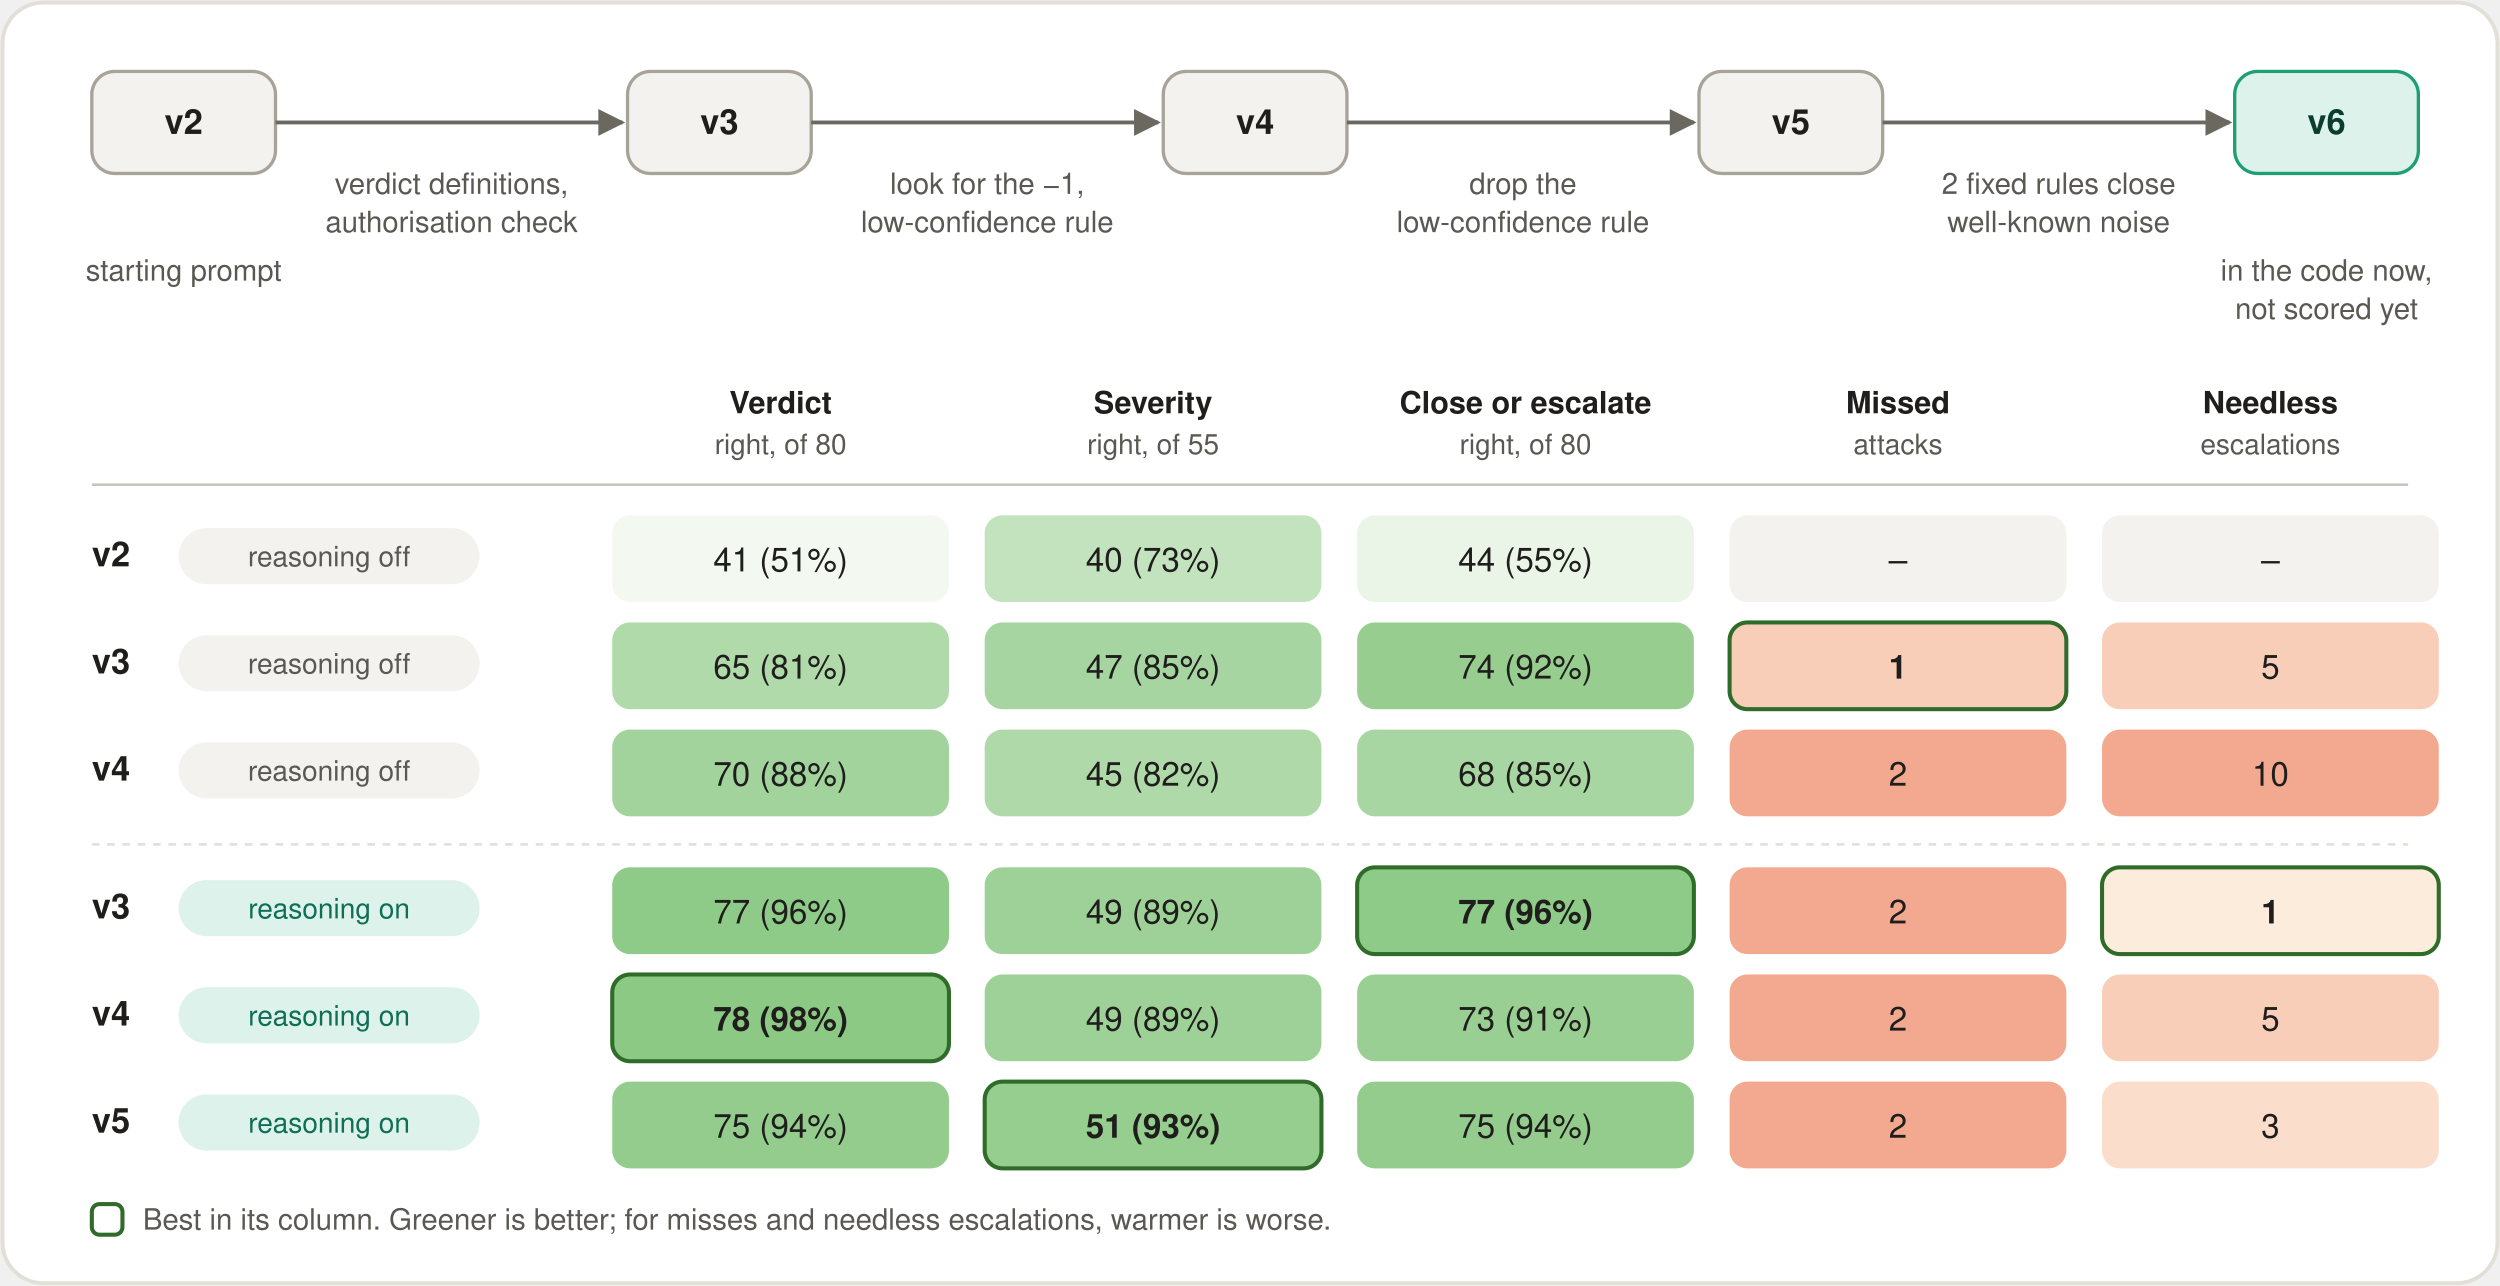
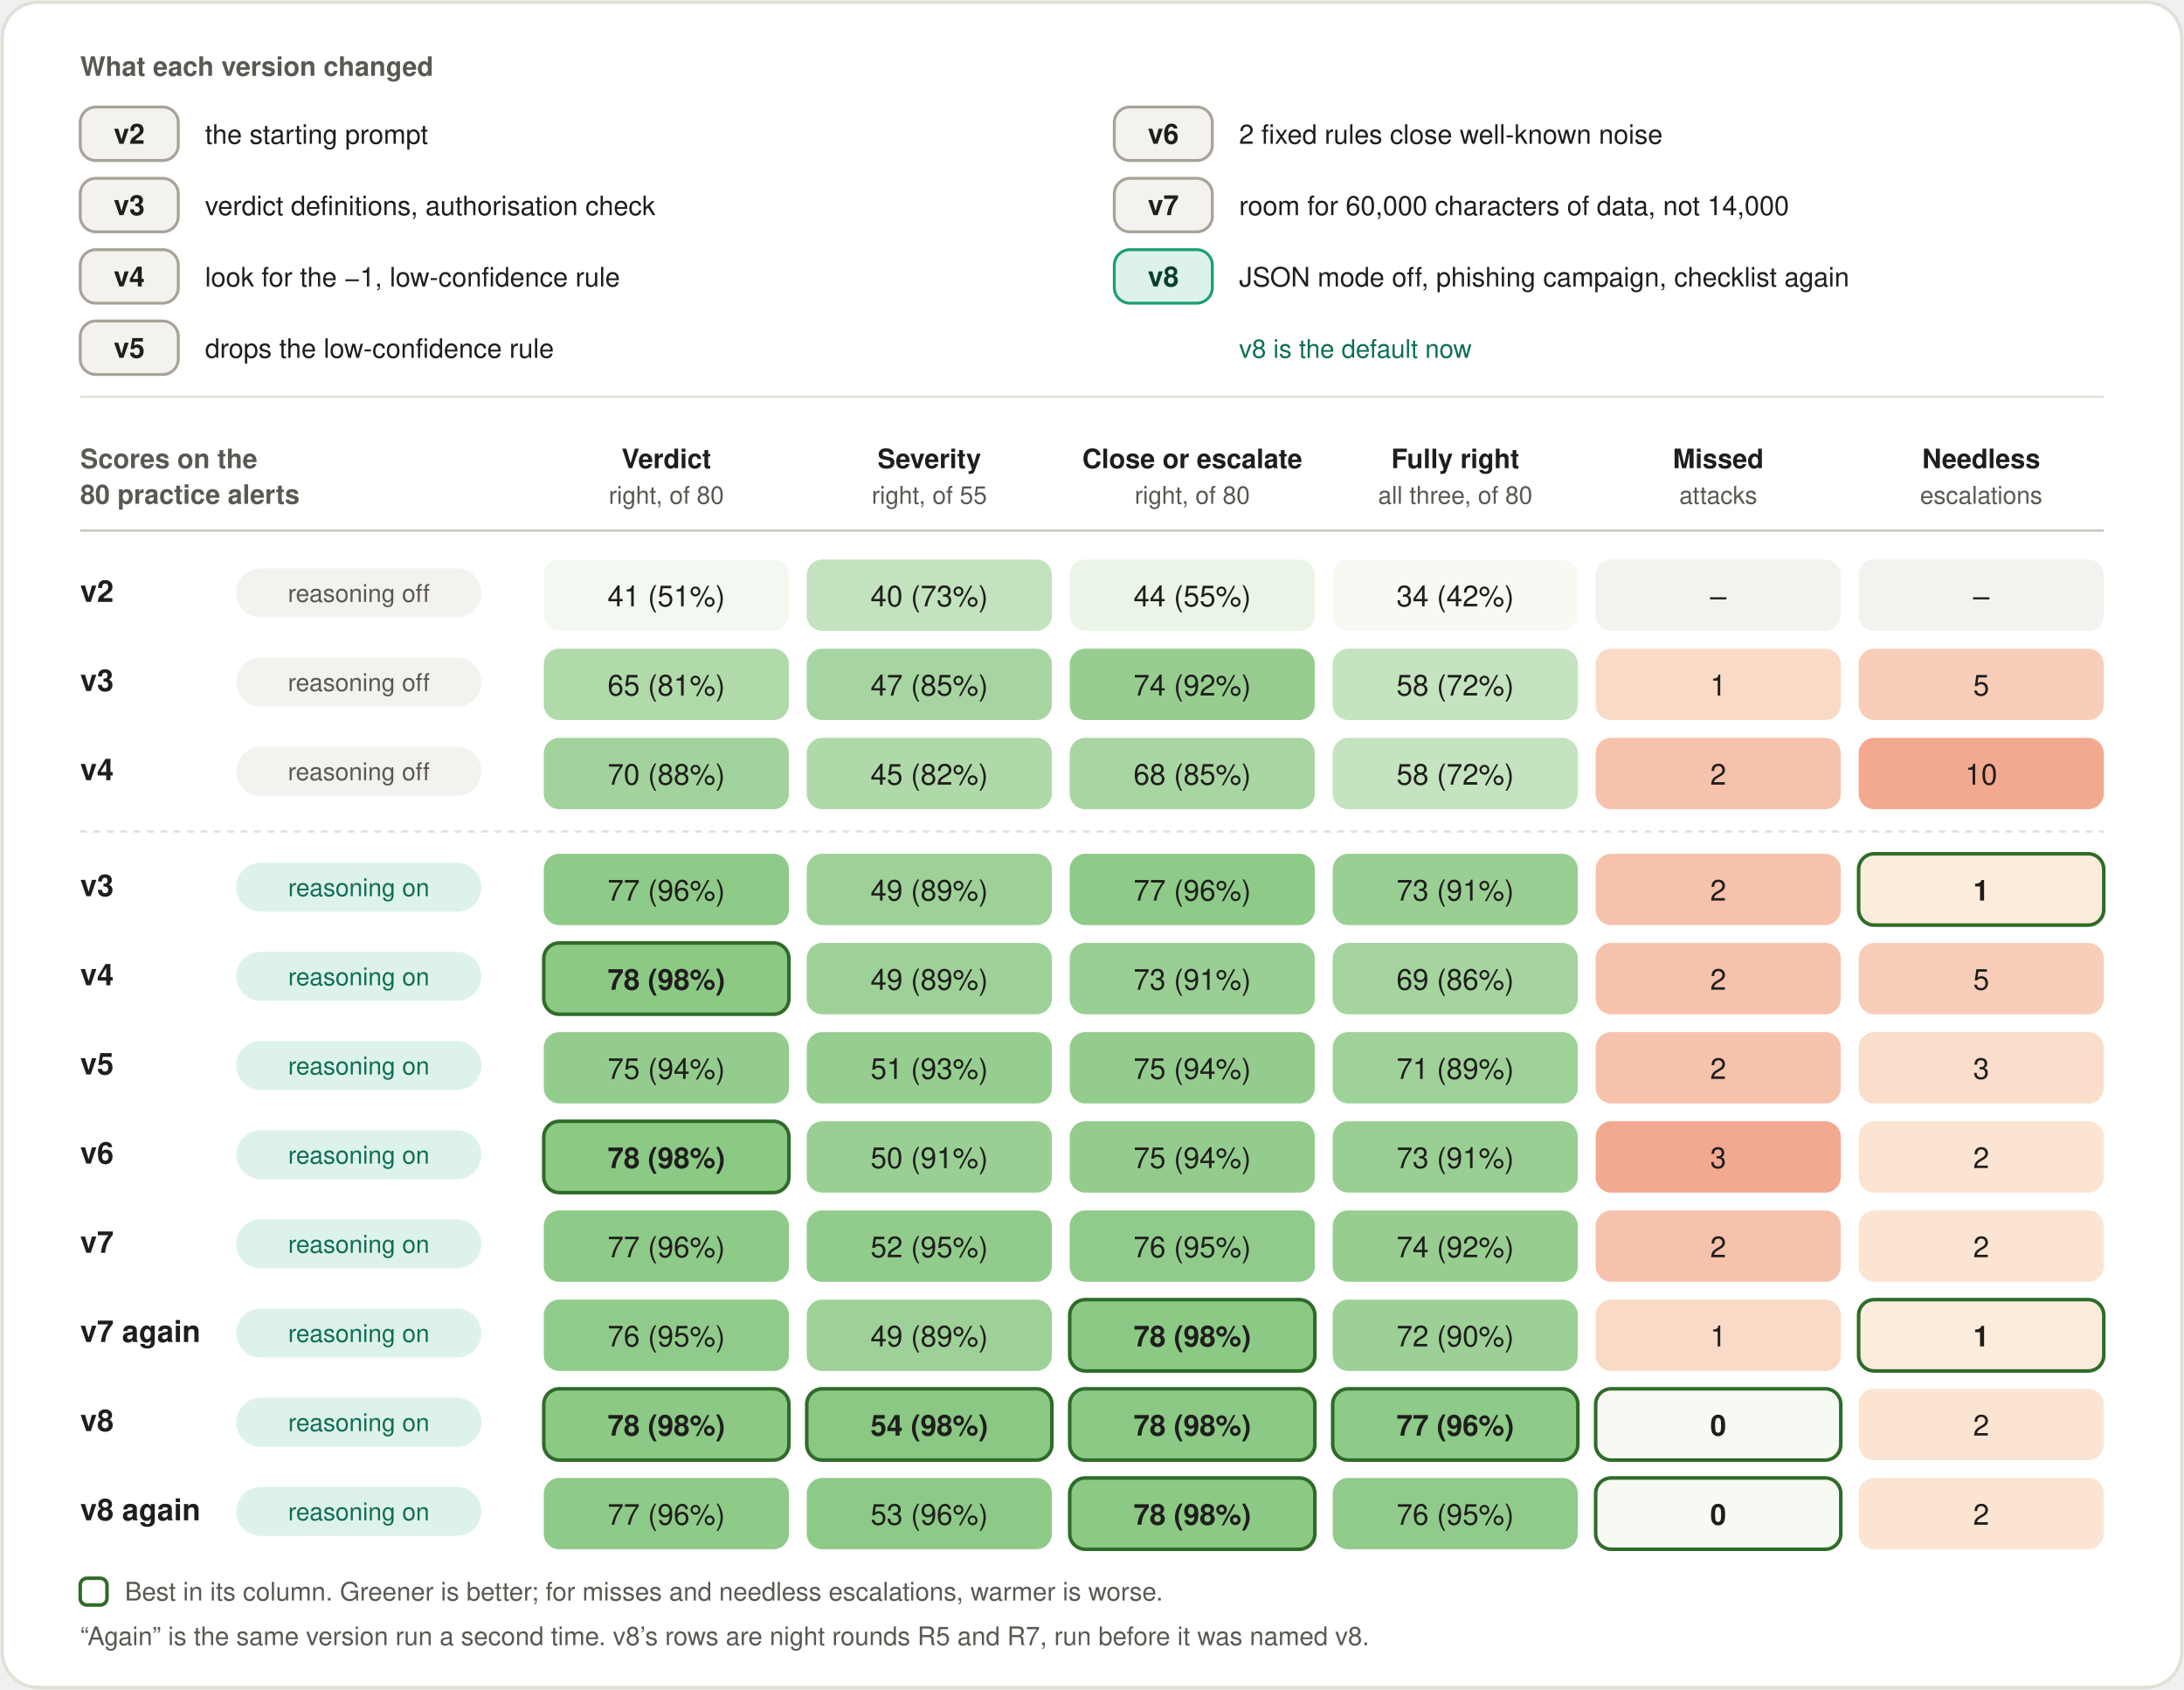
- <svg xmlns="http://www.w3.org/2000/svg" viewBox="0 0 980 504" width="980" height="504" role="img" aria-label="Agent versions v2 to v6, and the scores of v2 to v5 on the 80 practice alerts: verdict, severity and close-or-escalate right, missed attacks and needless escalations, with reasoning on and off.">
+ <svg xmlns="http://www.w3.org/2000/svg" viewBox="0 0 980 758" width="980" height="758" role="img" aria-label="Agent versions v2 to v8, what each one changed, and their scores on the 80 practice alerts: verdict, severity, close-or-escalate and all three right, missed attacks and needless escalations, with reasoning on and off.">
  <defs>
    <marker id="arrow" viewBox="0 0 10 10" refX="9" refY="5" markerWidth="7" markerHeight="7" orient="auto-start-reverse">
      <path d="M0,0 L10,5 L0,10 z" fill="#6B6860" />
    </marker>
  </defs>
-   <rect x="1" y="1" width="978" height="502" rx="16" fill="#FFFFFF" stroke="#E2DFD7" stroke-width="1.5" />
+   <rect x="1" y="1" width="978" height="756" rx="16" fill="#FFFFFF" stroke="#E2DFD7" stroke-width="1.5" />
  <g font-family="-apple-system, BlinkMacSystemFont, 'Segoe UI', 'Helvetica Neue', Helvetica, Arial, sans-serif">
-     <rect x="36" y="28" width="72" height="40" rx="9" fill="#F3F2EE" stroke="#A8A398" stroke-width="1.3" />
-     <text x="72.0" y="52.5" font-size="13.5" font-weight="600" fill="#1F1E1C" text-anchor="middle">v2</text>
-     <text x="72" y="110" font-size="11.5" font-weight="400" fill="#5A5852" text-anchor="middle">starting prompt</text>
-     <rect x="246" y="28" width="72" height="40" rx="9" fill="#F3F2EE" stroke="#A8A398" stroke-width="1.3" />
-     <text x="282.0" y="52.5" font-size="13.5" font-weight="600" fill="#1F1E1C" text-anchor="middle">v3</text>
-     <rect x="456" y="28" width="72" height="40" rx="9" fill="#F3F2EE" stroke="#A8A398" stroke-width="1.3" />
-     <text x="492.0" y="52.5" font-size="13.5" font-weight="600" fill="#1F1E1C" text-anchor="middle">v4</text>
-     <rect x="666" y="28" width="72" height="40" rx="9" fill="#F3F2EE" stroke="#A8A398" stroke-width="1.3" />
-     <text x="702.0" y="52.5" font-size="13.5" font-weight="600" fill="#1F1E1C" text-anchor="middle">v5</text>
-     <rect x="876" y="28" width="72" height="40" rx="9" fill="#DDF2EA" stroke="#1D9E75" stroke-width="1.3" />
-     <text x="912.0" y="52.5" font-size="13.5" font-weight="600" fill="#0B3D2E" text-anchor="middle">v6</text>
-     <text x="912" y="110" font-size="11.5" font-weight="400" fill="#5A5852" text-anchor="middle">in the code now,</text>
-     <text x="912" y="125" font-size="11.5" font-weight="400" fill="#5A5852" text-anchor="middle">not scored yet</text>
-     <path d="M108,48 L244,48" fill="none" stroke="#6B6860" stroke-width="1.5" marker-end="url(#arrow)" />
-     <text x="177.0" y="76" font-size="11.5" font-weight="400" fill="#5A5852" text-anchor="middle">verdict definitions,</text>
-     <text x="177.0" y="91" font-size="11.5" font-weight="400" fill="#5A5852" text-anchor="middle">authorisation check</text>
-     <path d="M318,48 L454,48" fill="none" stroke="#6B6860" stroke-width="1.5" marker-end="url(#arrow)" />
-     <text x="387.0" y="76" font-size="11.5" font-weight="400" fill="#5A5852" text-anchor="middle">look for the −1,</text>
-     <text x="387.0" y="91" font-size="11.5" font-weight="400" fill="#5A5852" text-anchor="middle">low-confidence rule</text>
-     <path d="M528,48 L664,48" fill="none" stroke="#6B6860" stroke-width="1.5" marker-end="url(#arrow)" />
-     <text x="597.0" y="76" font-size="11.5" font-weight="400" fill="#5A5852" text-anchor="middle">drop the</text>
-     <text x="597.0" y="91" font-size="11.5" font-weight="400" fill="#5A5852" text-anchor="middle">low-confidence rule</text>
-     <path d="M738,48 L874,48" fill="none" stroke="#6B6860" stroke-width="1.5" marker-end="url(#arrow)" />
-     <text x="807.0" y="76" font-size="11.5" font-weight="400" fill="#5A5852" text-anchor="middle">2 fixed rules close</text>
-     <text x="807.0" y="91" font-size="11.5" font-weight="400" fill="#5A5852" text-anchor="middle">well-known noise</text>
-     <text x="306" y="162" font-size="12" font-weight="600" fill="#1F1E1C" text-anchor="middle">Verdict</text>
-     <text x="306" y="178" font-size="11" font-weight="400" fill="#5A5852" text-anchor="middle">right, of 80</text>
-     <text x="452" y="162" font-size="12" font-weight="600" fill="#1F1E1C" text-anchor="middle">Severity</text>
-     <text x="452" y="178" font-size="11" font-weight="400" fill="#5A5852" text-anchor="middle">right, of 55</text>
-     <text x="598" y="162" font-size="12" font-weight="600" fill="#1F1E1C" text-anchor="middle">Close or escalate</text>
-     <text x="598" y="178" font-size="11" font-weight="400" fill="#5A5852" text-anchor="middle">right, of 80</text>
-     <text x="744" y="162" font-size="12" font-weight="600" fill="#1F1E1C" text-anchor="middle">Missed</text>
-     <text x="744" y="178" font-size="11" font-weight="400" fill="#5A5852" text-anchor="middle">attacks</text>
-     <text x="890" y="162" font-size="12" font-weight="600" fill="#1F1E1C" text-anchor="middle">Needless</text>
-     <text x="890" y="178" font-size="11" font-weight="400" fill="#5A5852" text-anchor="middle">escalations</text>
-     <line x1="36" y1="190" x2="944" y2="190" stroke="#C9C5BB" />
-     <text x="36" y="222" font-size="13.5" font-weight="700" fill="#1F1E1C" text-anchor="start">v2</text>
-     <rect x="70" y="207" width="118" height="22" rx="11" fill="#F3F2EE" />
-     <text x="129" y="222" font-size="11" font-weight="500" fill="#5A5852" text-anchor="middle">reasoning off</text>
-     <rect x="240" y="202" width="132" height="34" rx="7" fill="#F3F9F0" />
-     <text x="306" y="224" font-size="13" font-weight="500" fill="#1F1E1C" text-anchor="middle">41 (51%)</text>
-     <rect x="386" y="202" width="132" height="34" rx="7" fill="#C3E2BE" />
-     <text x="452" y="224" font-size="13" font-weight="500" fill="#1F1E1C" text-anchor="middle">40 (73%)</text>
-     <rect x="532" y="202" width="132" height="34" rx="7" fill="#EBF5E7" />
-     <text x="598" y="224" font-size="13" font-weight="500" fill="#1F1E1C" text-anchor="middle">44 (55%)</text>
-     <rect x="678" y="202" width="132" height="34" rx="7" fill="#F3F2EE" />
-     <text x="744" y="224" font-size="13" font-weight="500" fill="#1F1E1C" text-anchor="middle">–</text>
-     <rect x="824" y="202" width="132" height="34" rx="7" fill="#F3F2EE" />
-     <text x="890" y="224" font-size="13" font-weight="500" fill="#1F1E1C" text-anchor="middle">–</text>
-     <text x="36" y="264" font-size="13.5" font-weight="700" fill="#1F1E1C" text-anchor="start">v3</text>
-     <rect x="70" y="249" width="118" height="22" rx="11" fill="#F3F2EE" />
-     <text x="129" y="264" font-size="11" font-weight="500" fill="#5A5852" text-anchor="middle">reasoning off</text>
-     <rect x="240" y="244" width="132" height="34" rx="7" fill="#B0DAAA" />
-     <text x="306" y="266" font-size="13" font-weight="500" fill="#1F1E1C" text-anchor="middle">65 (81%)</text>
-     <rect x="386" y="244" width="132" height="34" rx="7" fill="#A7D5A1" />
-     <text x="452" y="266" font-size="13" font-weight="500" fill="#1F1E1C" text-anchor="middle">47 (85%)</text>
-     <rect x="532" y="244" width="132" height="34" rx="7" fill="#97CE90" />
-     <text x="598" y="266" font-size="13" font-weight="500" fill="#1F1E1C" text-anchor="middle">74 (92%)</text>
-     <rect x="678" y="244" width="132" height="34" rx="7" fill="#F8CEB9" stroke="#2F6B29" stroke-width="1.6" />
-     <text x="744" y="266" font-size="13" font-weight="700" fill="#1F1E1C" text-anchor="middle">1</text>
-     <rect x="824" y="244" width="132" height="34" rx="7" fill="#F8CEB9" />
-     <text x="890" y="266" font-size="13" font-weight="500" fill="#1F1E1C" text-anchor="middle">5</text>
-     <text x="36" y="306" font-size="13.5" font-weight="700" fill="#1F1E1C" text-anchor="start">v4</text>
-     <rect x="70" y="291" width="118" height="22" rx="11" fill="#F3F2EE" />
-     <text x="129" y="306" font-size="11" font-weight="500" fill="#5A5852" text-anchor="middle">reasoning off</text>
-     <rect x="240" y="286" width="132" height="34" rx="7" fill="#A2D39C" />
-     <text x="306" y="308" font-size="13" font-weight="500" fill="#1F1E1C" text-anchor="middle">70 (88%)</text>
-     <rect x="386" y="286" width="132" height="34" rx="7" fill="#AFD9A9" />
-     <text x="452" y="308" font-size="13" font-weight="500" fill="#1F1E1C" text-anchor="middle">45 (82%)</text>
-     <rect x="532" y="286" width="132" height="34" rx="7" fill="#A8D6A2" />
-     <text x="598" y="308" font-size="13" font-weight="500" fill="#1F1E1C" text-anchor="middle">68 (85%)</text>
-     <rect x="678" y="286" width="132" height="34" rx="7" fill="#F2A98F" />
-     <text x="744" y="308" font-size="13" font-weight="500" fill="#1F1E1C" text-anchor="middle">2</text>
-     <rect x="824" y="286" width="132" height="34" rx="7" fill="#F2A98F" />
-     <text x="890" y="308" font-size="13" font-weight="500" fill="#1F1E1C" text-anchor="middle">10</text>
-     <text x="36" y="360" font-size="13.5" font-weight="700" fill="#1F1E1C" text-anchor="start">v3</text>
-     <rect x="70" y="345" width="118" height="22" rx="11" fill="#DDF2EA" />
-     <text x="129" y="360" font-size="11" font-weight="500" fill="#0F6E56" text-anchor="middle">reasoning on</text>
-     <rect x="240" y="340" width="132" height="34" rx="7" fill="#8ECA88" />
-     <text x="306" y="362" font-size="13" font-weight="500" fill="#1F1E1C" text-anchor="middle">77 (96%)</text>
-     <rect x="386" y="340" width="132" height="34" rx="7" fill="#9ED198" />
-     <text x="452" y="362" font-size="13" font-weight="500" fill="#1F1E1C" text-anchor="middle">49 (89%)</text>
-     <rect x="532" y="340" width="132" height="34" rx="7" fill="#8ECA88" stroke="#2F6B29" stroke-width="1.6" />
-     <text x="598" y="362" font-size="13" font-weight="700" fill="#1F1E1C" text-anchor="middle">77 (96%)</text>
-     <rect x="678" y="340" width="132" height="34" rx="7" fill="#F2A98F" />
-     <text x="744" y="362" font-size="13" font-weight="500" fill="#1F1E1C" text-anchor="middle">2</text>
-     <rect x="824" y="340" width="132" height="34" rx="7" fill="#FCECDB" stroke="#2F6B29" stroke-width="1.6" />
-     <text x="890" y="362" font-size="13" font-weight="700" fill="#1F1E1C" text-anchor="middle">1</text>
-     <text x="36" y="402" font-size="13.5" font-weight="700" fill="#1F1E1C" text-anchor="start">v4</text>
-     <rect x="70" y="387" width="118" height="22" rx="11" fill="#DDF2EA" />
-     <text x="129" y="402" font-size="11" font-weight="500" fill="#0F6E56" text-anchor="middle">reasoning on</text>
-     <rect x="240" y="382" width="132" height="34" rx="7" fill="#8CC985" stroke="#2F6B29" stroke-width="1.6" />
-     <text x="306" y="404" font-size="13" font-weight="700" fill="#1F1E1C" text-anchor="middle">78 (98%)</text>
-     <rect x="386" y="382" width="132" height="34" rx="7" fill="#9ED198" />
-     <text x="452" y="404" font-size="13" font-weight="500" fill="#1F1E1C" text-anchor="middle">49 (89%)</text>
-     <rect x="532" y="382" width="132" height="34" rx="7" fill="#9ACF93" />
-     <text x="598" y="404" font-size="13" font-weight="500" fill="#1F1E1C" text-anchor="middle">73 (91%)</text>
-     <rect x="678" y="382" width="132" height="34" rx="7" fill="#F2A98F" />
-     <text x="744" y="404" font-size="13" font-weight="500" fill="#1F1E1C" text-anchor="middle">2</text>
-     <rect x="824" y="382" width="132" height="34" rx="7" fill="#F8CEB9" />
-     <text x="890" y="404" font-size="13" font-weight="500" fill="#1F1E1C" text-anchor="middle">5</text>
-     <text x="36" y="444" font-size="13.5" font-weight="700" fill="#1F1E1C" text-anchor="start">v5</text>
-     <rect x="70" y="429" width="118" height="22" rx="11" fill="#DDF2EA" />
-     <text x="129" y="444" font-size="11" font-weight="500" fill="#0F6E56" text-anchor="middle">reasoning on</text>
-     <rect x="240" y="424" width="132" height="34" rx="7" fill="#94CC8E" />
-     <text x="306" y="446" font-size="13" font-weight="500" fill="#1F1E1C" text-anchor="middle">75 (94%)</text>
-     <rect x="386" y="424" width="132" height="34" rx="7" fill="#96CE90" stroke="#2F6B29" stroke-width="1.6" />
-     <text x="452" y="446" font-size="13" font-weight="700" fill="#1F1E1C" text-anchor="middle">51 (93%)</text>
-     <rect x="532" y="424" width="132" height="34" rx="7" fill="#94CC8E" />
-     <text x="598" y="446" font-size="13" font-weight="500" fill="#1F1E1C" text-anchor="middle">75 (94%)</text>
-     <rect x="678" y="424" width="132" height="34" rx="7" fill="#F2A98F" />
-     <text x="744" y="446" font-size="13" font-weight="500" fill="#1F1E1C" text-anchor="middle">2</text>
-     <rect x="824" y="424" width="132" height="34" rx="7" fill="#FADDCA" />
-     <text x="890" y="446" font-size="13" font-weight="500" fill="#1F1E1C" text-anchor="middle">3</text>
-     <line x1="36" y1="331" x2="944" y2="331" stroke="#E2DFD7" stroke-dasharray="3 3" />
-     <rect x="36" y="472" width="12" height="12" rx="3" fill="#FFFFFF" stroke="#2F6B29" stroke-width="1.6" />
-     <text x="56" y="482" font-size="11.5" font-weight="400" fill="#5A5852" text-anchor="start">Best in its column. Greener is better; for misses and needless escalations, warmer is worse.</text>
+     <text x="36" y="34" font-size="12" font-weight="600" fill="#5A5852" text-anchor="start">What each version changed</text>
+     <rect x="36" y="48" width="44" height="24" rx="7" fill="#F3F2EE" stroke="#A8A398" stroke-width="1.3" />
+     <text x="58" y="64.5" font-size="12.5" font-weight="700" fill="#1F1E1C" text-anchor="middle">v2</text>
+     <text x="92" y="64.5" font-size="12" font-weight="400" fill="#1F1E1C" text-anchor="start">the starting prompt</text>
+     <rect x="36" y="80" width="44" height="24" rx="7" fill="#F3F2EE" stroke="#A8A398" stroke-width="1.3" />
+     <text x="58" y="96.5" font-size="12.5" font-weight="700" fill="#1F1E1C" text-anchor="middle">v3</text>
+     <text x="92" y="96.5" font-size="12" font-weight="400" fill="#1F1E1C" text-anchor="start">verdict definitions, authorisation check</text>
+     <rect x="36" y="112" width="44" height="24" rx="7" fill="#F3F2EE" stroke="#A8A398" stroke-width="1.3" />
+     <text x="58" y="128.5" font-size="12.5" font-weight="700" fill="#1F1E1C" text-anchor="middle">v4</text>
+     <text x="92" y="128.5" font-size="12" font-weight="400" fill="#1F1E1C" text-anchor="start">look for the −1, low-confidence rule</text>
+     <rect x="36" y="144" width="44" height="24" rx="7" fill="#F3F2EE" stroke="#A8A398" stroke-width="1.3" />
+     <text x="58" y="160.5" font-size="12.5" font-weight="700" fill="#1F1E1C" text-anchor="middle">v5</text>
+     <text x="92" y="160.5" font-size="12" font-weight="400" fill="#1F1E1C" text-anchor="start">drops the low-confidence rule</text>
+     <rect x="500" y="48" width="44" height="24" rx="7" fill="#F3F2EE" stroke="#A8A398" stroke-width="1.3" />
+     <text x="522" y="64.5" font-size="12.5" font-weight="700" fill="#1F1E1C" text-anchor="middle">v6</text>
+     <text x="556" y="64.5" font-size="12" font-weight="400" fill="#1F1E1C" text-anchor="start">2 fixed rules close well-known noise</text>
+     <rect x="500" y="80" width="44" height="24" rx="7" fill="#F3F2EE" stroke="#A8A398" stroke-width="1.3" />
+     <text x="522" y="96.5" font-size="12.5" font-weight="700" fill="#1F1E1C" text-anchor="middle">v7</text>
+     <text x="556" y="96.5" font-size="12" font-weight="400" fill="#1F1E1C" text-anchor="start">room for 60,000 characters of data, not 14,000</text>
+     <rect x="500" y="112" width="44" height="24" rx="7" fill="#DDF2EA" stroke="#1D9E75" stroke-width="1.3" />
+     <text x="522" y="128.5" font-size="12.5" font-weight="700" fill="#0B3D2E" text-anchor="middle">v8</text>
+     <text x="556" y="128.5" font-size="12" font-weight="400" fill="#1F1E1C" text-anchor="start">JSON mode off, phishing campaign, checklist again</text>
+     <text x="556" y="160.5" font-size="11.5" font-weight="500" fill="#0F6E56" text-anchor="start">v8 is the default now</text>
+     <line x1="36" y1="178" x2="944" y2="178" stroke="#E2DFD7" />
+     <text x="36" y="210" font-size="12" font-weight="600" fill="#5A5852" text-anchor="start">Scores on the</text>
+     <text x="36" y="226" font-size="12" font-weight="600" fill="#5A5852" text-anchor="start">80 practice alerts</text>
+     <text x="299" y="210" font-size="12" font-weight="600" fill="#1F1E1C" text-anchor="middle">Verdict</text>
+     <text x="299" y="226" font-size="11" font-weight="400" fill="#5A5852" text-anchor="middle">right, of 80</text>
+     <text x="417" y="210" font-size="12" font-weight="600" fill="#1F1E1C" text-anchor="middle">Severity</text>
+     <text x="417" y="226" font-size="11" font-weight="400" fill="#5A5852" text-anchor="middle">right, of 55</text>
+     <text x="535" y="210" font-size="12" font-weight="600" fill="#1F1E1C" text-anchor="middle">Close or escalate</text>
+     <text x="535" y="226" font-size="11" font-weight="400" fill="#5A5852" text-anchor="middle">right, of 80</text>
+     <text x="653" y="210" font-size="12" font-weight="600" fill="#1F1E1C" text-anchor="middle">Fully right</text>
+     <text x="653" y="226" font-size="11" font-weight="400" fill="#5A5852" text-anchor="middle">all three, of 80</text>
+     <text x="771" y="210" font-size="12" font-weight="600" fill="#1F1E1C" text-anchor="middle">Missed</text>
+     <text x="771" y="226" font-size="11" font-weight="400" fill="#5A5852" text-anchor="middle">attacks</text>
+     <text x="889" y="210" font-size="12" font-weight="600" fill="#1F1E1C" text-anchor="middle">Needless</text>
+     <text x="889" y="226" font-size="11" font-weight="400" fill="#5A5852" text-anchor="middle">escalations</text>
+     <line x1="36" y1="238" x2="944" y2="238" stroke="#C9C5BB" />
+     <text x="36" y="270" font-size="13.5" font-weight="700" fill="#1F1E1C" text-anchor="start">v2</text>
+     <rect x="106" y="255" width="110" height="22" rx="11" fill="#F3F2EE" />
+     <text x="161" y="270" font-size="11" font-weight="500" fill="#5A5852" text-anchor="middle">reasoning off</text>
+     <rect x="244" y="251" width="110" height="32" rx="7" fill="#F3F9F0" />
+     <text x="299" y="272" font-size="13" font-weight="500" fill="#1F1E1C" text-anchor="middle">41 (51%)</text>
+     <rect x="362" y="251" width="110" height="32" rx="7" fill="#C3E2BE" />
+     <text x="417" y="272" font-size="13" font-weight="500" fill="#1F1E1C" text-anchor="middle">40 (73%)</text>
+     <rect x="480" y="251" width="110" height="32" rx="7" fill="#EBF5E7" />
+     <text x="535" y="272" font-size="13" font-weight="500" fill="#1F1E1C" text-anchor="middle">44 (55%)</text>
+     <rect x="598" y="251" width="110" height="32" rx="7" fill="#F6FAF3" />
+     <text x="653" y="272" font-size="13" font-weight="500" fill="#1F1E1C" text-anchor="middle">34 (42%)</text>
+     <rect x="716" y="251" width="110" height="32" rx="7" fill="#F3F2EE" />
+     <text x="771" y="272" font-size="13" font-weight="500" fill="#1F1E1C" text-anchor="middle">–</text>
+     <rect x="834" y="251" width="110" height="32" rx="7" fill="#F3F2EE" />
+     <text x="889" y="272" font-size="13" font-weight="500" fill="#1F1E1C" text-anchor="middle">–</text>
+     <text x="36" y="310" font-size="13.5" font-weight="700" fill="#1F1E1C" text-anchor="start">v3</text>
+     <rect x="106" y="295" width="110" height="22" rx="11" fill="#F3F2EE" />
+     <text x="161" y="310" font-size="11" font-weight="500" fill="#5A5852" text-anchor="middle">reasoning off</text>
+     <rect x="244" y="291" width="110" height="32" rx="7" fill="#B0DAAA" />
+     <text x="299" y="312" font-size="13" font-weight="500" fill="#1F1E1C" text-anchor="middle">65 (81%)</text>
+     <rect x="362" y="291" width="110" height="32" rx="7" fill="#A7D5A1" />
+     <text x="417" y="312" font-size="13" font-weight="500" fill="#1F1E1C" text-anchor="middle">47 (85%)</text>
+     <rect x="480" y="291" width="110" height="32" rx="7" fill="#97CE90" />
+     <text x="535" y="312" font-size="13" font-weight="500" fill="#1F1E1C" text-anchor="middle">74 (92%)</text>
+     <rect x="598" y="291" width="110" height="32" rx="7" fill="#C4E3BF" />
+     <text x="653" y="312" font-size="13" font-weight="500" fill="#1F1E1C" text-anchor="middle">58 (72%)</text>
+     <rect x="716" y="291" width="110" height="32" rx="7" fill="#F9DAC7" />
+     <text x="771" y="312" font-size="13" font-weight="500" fill="#1F1E1C" text-anchor="middle">1</text>
+     <rect x="834" y="291" width="110" height="32" rx="7" fill="#F8CEB9" />
+     <text x="889" y="312" font-size="13" font-weight="500" fill="#1F1E1C" text-anchor="middle">5</text>
+     <text x="36" y="350" font-size="13.5" font-weight="700" fill="#1F1E1C" text-anchor="start">v4</text>
+     <rect x="106" y="335" width="110" height="22" rx="11" fill="#F3F2EE" />
+     <text x="161" y="350" font-size="11" font-weight="500" fill="#5A5852" text-anchor="middle">reasoning off</text>
+     <rect x="244" y="331" width="110" height="32" rx="7" fill="#A2D39C" />
+     <text x="299" y="352" font-size="13" font-weight="500" fill="#1F1E1C" text-anchor="middle">70 (88%)</text>
+     <rect x="362" y="331" width="110" height="32" rx="7" fill="#AFD9A9" />
+     <text x="417" y="352" font-size="13" font-weight="500" fill="#1F1E1C" text-anchor="middle">45 (82%)</text>
+     <rect x="480" y="331" width="110" height="32" rx="7" fill="#A8D6A2" />
+     <text x="535" y="352" font-size="13" font-weight="500" fill="#1F1E1C" text-anchor="middle">68 (85%)</text>
+     <rect x="598" y="331" width="110" height="32" rx="7" fill="#C4E3BF" />
+     <text x="653" y="352" font-size="13" font-weight="500" fill="#1F1E1C" text-anchor="middle">58 (72%)</text>
+     <rect x="716" y="331" width="110" height="32" rx="7" fill="#F6C2AB" />
+     <text x="771" y="352" font-size="13" font-weight="500" fill="#1F1E1C" text-anchor="middle">2</text>
+     <rect x="834" y="331" width="110" height="32" rx="7" fill="#F2A98F" />
+     <text x="889" y="352" font-size="13" font-weight="500" fill="#1F1E1C" text-anchor="middle">10</text>
+     <text x="36" y="402" font-size="13.5" font-weight="700" fill="#1F1E1C" text-anchor="start">v3</text>
+     <rect x="106" y="387" width="110" height="22" rx="11" fill="#DDF2EA" />
+     <text x="161" y="402" font-size="11" font-weight="500" fill="#0F6E56" text-anchor="middle">reasoning on</text>
+     <rect x="244" y="383" width="110" height="32" rx="7" fill="#8ECA88" />
+     <text x="299" y="404" font-size="13" font-weight="500" fill="#1F1E1C" text-anchor="middle">77 (96%)</text>
+     <rect x="362" y="383" width="110" height="32" rx="7" fill="#9ED198" />
+     <text x="417" y="404" font-size="13" font-weight="500" fill="#1F1E1C" text-anchor="middle">49 (89%)</text>
+     <rect x="480" y="383" width="110" height="32" rx="7" fill="#8ECA88" />
+     <text x="535" y="404" font-size="13" font-weight="500" fill="#1F1E1C" text-anchor="middle">77 (96%)</text>
+     <rect x="598" y="383" width="110" height="32" rx="7" fill="#9ACF93" />
+     <text x="653" y="404" font-size="13" font-weight="500" fill="#1F1E1C" text-anchor="middle">73 (91%)</text>
+     <rect x="716" y="383" width="110" height="32" rx="7" fill="#F6C2AB" />
+     <text x="771" y="404" font-size="13" font-weight="500" fill="#1F1E1C" text-anchor="middle">2</text>
+     <rect x="834" y="383" width="110" height="32" rx="7" fill="#FCECDB" stroke="#2F6B29" stroke-width="1.6" />
+     <text x="889" y="404" font-size="13" font-weight="700" fill="#1F1E1C" text-anchor="middle">1</text>
+     <text x="36" y="442" font-size="13.5" font-weight="700" fill="#1F1E1C" text-anchor="start">v4</text>
+     <rect x="106" y="427" width="110" height="22" rx="11" fill="#DDF2EA" />
+     <text x="161" y="442" font-size="11" font-weight="500" fill="#0F6E56" text-anchor="middle">reasoning on</text>
+     <rect x="244" y="423" width="110" height="32" rx="7" fill="#8CC985" stroke="#2F6B29" stroke-width="1.6" />
+     <text x="299" y="444" font-size="13" font-weight="700" fill="#1F1E1C" text-anchor="middle">78 (98%)</text>
+     <rect x="362" y="423" width="110" height="32" rx="7" fill="#9ED198" />
+     <text x="417" y="444" font-size="13" font-weight="500" fill="#1F1E1C" text-anchor="middle">49 (89%)</text>
+     <rect x="480" y="423" width="110" height="32" rx="7" fill="#9ACF93" />
+     <text x="535" y="444" font-size="13" font-weight="500" fill="#1F1E1C" text-anchor="middle">73 (91%)</text>
+     <rect x="598" y="423" width="110" height="32" rx="7" fill="#A5D49F" />
+     <text x="653" y="444" font-size="13" font-weight="500" fill="#1F1E1C" text-anchor="middle">69 (86%)</text>
+     <rect x="716" y="423" width="110" height="32" rx="7" fill="#F6C2AB" />
+     <text x="771" y="444" font-size="13" font-weight="500" fill="#1F1E1C" text-anchor="middle">2</text>
+     <rect x="834" y="423" width="110" height="32" rx="7" fill="#F8CEB9" />
+     <text x="889" y="444" font-size="13" font-weight="500" fill="#1F1E1C" text-anchor="middle">5</text>
+     <text x="36" y="482" font-size="13.5" font-weight="700" fill="#1F1E1C" text-anchor="start">v5</text>
+     <rect x="106" y="467" width="110" height="22" rx="11" fill="#DDF2EA" />
+     <text x="161" y="482" font-size="11" font-weight="500" fill="#0F6E56" text-anchor="middle">reasoning on</text>
+     <rect x="244" y="463" width="110" height="32" rx="7" fill="#94CC8E" />
+     <text x="299" y="484" font-size="13" font-weight="500" fill="#1F1E1C" text-anchor="middle">75 (94%)</text>
+     <rect x="362" y="463" width="110" height="32" rx="7" fill="#96CE90" />
+     <text x="417" y="484" font-size="13" font-weight="500" fill="#1F1E1C" text-anchor="middle">51 (93%)</text>
+     <rect x="480" y="463" width="110" height="32" rx="7" fill="#94CC8E" />
+     <text x="535" y="484" font-size="13" font-weight="500" fill="#1F1E1C" text-anchor="middle">75 (94%)</text>
+     <rect x="598" y="463" width="110" height="32" rx="7" fill="#9FD299" />
+     <text x="653" y="484" font-size="13" font-weight="500" fill="#1F1E1C" text-anchor="middle">71 (89%)</text>
+     <rect x="716" y="463" width="110" height="32" rx="7" fill="#F6C2AB" />
+     <text x="771" y="484" font-size="13" font-weight="500" fill="#1F1E1C" text-anchor="middle">2</text>
+     <rect x="834" y="463" width="110" height="32" rx="7" fill="#FADDCA" />
+     <text x="889" y="484" font-size="13" font-weight="500" fill="#1F1E1C" text-anchor="middle">3</text>
+     <text x="36" y="522" font-size="13.5" font-weight="700" fill="#1F1E1C" text-anchor="start">v6</text>
+     <rect x="106" y="507" width="110" height="22" rx="11" fill="#DDF2EA" />
+     <text x="161" y="522" font-size="11" font-weight="500" fill="#0F6E56" text-anchor="middle">reasoning on</text>
+     <rect x="244" y="503" width="110" height="32" rx="7" fill="#8CC985" stroke="#2F6B29" stroke-width="1.6" />
+     <text x="299" y="524" font-size="13" font-weight="700" fill="#1F1E1C" text-anchor="middle">78 (98%)</text>
+     <rect x="362" y="503" width="110" height="32" rx="7" fill="#9ACF94" />
+     <text x="417" y="524" font-size="13" font-weight="500" fill="#1F1E1C" text-anchor="middle">50 (91%)</text>
+     <rect x="480" y="503" width="110" height="32" rx="7" fill="#94CC8E" />
+     <text x="535" y="524" font-size="13" font-weight="500" fill="#1F1E1C" text-anchor="middle">75 (94%)</text>
+     <rect x="598" y="503" width="110" height="32" rx="7" fill="#9ACF93" />
+     <text x="653" y="524" font-size="13" font-weight="500" fill="#1F1E1C" text-anchor="middle">73 (91%)</text>
+     <rect x="716" y="503" width="110" height="32" rx="7" fill="#F2A98F" />
+     <text x="771" y="524" font-size="13" font-weight="500" fill="#1F1E1C" text-anchor="middle">3</text>
+     <rect x="834" y="503" width="110" height="32" rx="7" fill="#FBE4D2" />
+     <text x="889" y="524" font-size="13" font-weight="500" fill="#1F1E1C" text-anchor="middle">2</text>
+     <text x="36" y="562" font-size="13.5" font-weight="700" fill="#1F1E1C" text-anchor="start">v7</text>
+     <rect x="106" y="547" width="110" height="22" rx="11" fill="#DDF2EA" />
+     <text x="161" y="562" font-size="11" font-weight="500" fill="#0F6E56" text-anchor="middle">reasoning on</text>
+     <rect x="244" y="543" width="110" height="32" rx="7" fill="#8ECA88" />
+     <text x="299" y="564" font-size="13" font-weight="500" fill="#1F1E1C" text-anchor="middle">77 (96%)</text>
+     <rect x="362" y="543" width="110" height="32" rx="7" fill="#92CC8C" />
+     <text x="417" y="564" font-size="13" font-weight="500" fill="#1F1E1C" text-anchor="middle">52 (95%)</text>
+     <rect x="480" y="543" width="110" height="32" rx="7" fill="#91CB8B" />
+     <text x="535" y="564" font-size="13" font-weight="500" fill="#1F1E1C" text-anchor="middle">76 (95%)</text>
+     <rect x="598" y="543" width="110" height="32" rx="7" fill="#97CE90" />
+     <text x="653" y="564" font-size="13" font-weight="500" fill="#1F1E1C" text-anchor="middle">74 (92%)</text>
+     <rect x="716" y="543" width="110" height="32" rx="7" fill="#F6C2AB" />
+     <text x="771" y="564" font-size="13" font-weight="500" fill="#1F1E1C" text-anchor="middle">2</text>
+     <rect x="834" y="543" width="110" height="32" rx="7" fill="#FBE4D2" />
+     <text x="889" y="564" font-size="13" font-weight="500" fill="#1F1E1C" text-anchor="middle">2</text>
+     <text x="36" y="602" font-size="13.5" font-weight="700" fill="#1F1E1C" text-anchor="start">v7 again</text>
+     <rect x="106" y="587" width="110" height="22" rx="11" fill="#DDF2EA" />
+     <text x="161" y="602" font-size="11" font-weight="500" fill="#0F6E56" text-anchor="middle">reasoning on</text>
+     <rect x="244" y="583" width="110" height="32" rx="7" fill="#91CB8B" />
+     <text x="299" y="604" font-size="13" font-weight="500" fill="#1F1E1C" text-anchor="middle">76 (95%)</text>
+     <rect x="362" y="583" width="110" height="32" rx="7" fill="#9ED198" />
+     <text x="417" y="604" font-size="13" font-weight="500" fill="#1F1E1C" text-anchor="middle">49 (89%)</text>
+     <rect x="480" y="583" width="110" height="32" rx="7" fill="#8CC985" stroke="#2F6B29" stroke-width="1.6" />
+     <text x="535" y="604" font-size="13" font-weight="700" fill="#1F1E1C" text-anchor="middle">78 (98%)</text>
+     <rect x="598" y="583" width="110" height="32" rx="7" fill="#9CD096" />
+     <text x="653" y="604" font-size="13" font-weight="500" fill="#1F1E1C" text-anchor="middle">72 (90%)</text>
+     <rect x="716" y="583" width="110" height="32" rx="7" fill="#F9DAC7" />
+     <text x="771" y="604" font-size="13" font-weight="500" fill="#1F1E1C" text-anchor="middle">1</text>
+     <rect x="834" y="583" width="110" height="32" rx="7" fill="#FCECDB" stroke="#2F6B29" stroke-width="1.6" />
+     <text x="889" y="604" font-size="13" font-weight="700" fill="#1F1E1C" text-anchor="middle">1</text>
+     <text x="36" y="642" font-size="13.5" font-weight="700" fill="#1F1E1C" text-anchor="start">v8</text>
+     <rect x="106" y="627" width="110" height="22" rx="11" fill="#DDF2EA" />
+     <text x="161" y="642" font-size="11" font-weight="500" fill="#0F6E56" text-anchor="middle">reasoning on</text>
+     <rect x="244" y="623" width="110" height="32" rx="7" fill="#8CC985" stroke="#2F6B29" stroke-width="1.6" />
+     <text x="299" y="644" font-size="13" font-weight="700" fill="#1F1E1C" text-anchor="middle">78 (98%)</text>
+     <rect x="362" y="623" width="110" height="32" rx="7" fill="#8AC883" stroke="#2F6B29" stroke-width="1.6" />
+     <text x="417" y="644" font-size="13" font-weight="700" fill="#1F1E1C" text-anchor="middle">54 (98%)</text>
+     <rect x="480" y="623" width="110" height="32" rx="7" fill="#8CC985" stroke="#2F6B29" stroke-width="1.6" />
+     <text x="535" y="644" font-size="13" font-weight="700" fill="#1F1E1C" text-anchor="middle">78 (98%)</text>
+     <rect x="598" y="623" width="110" height="32" rx="7" fill="#8ECA88" stroke="#2F6B29" stroke-width="1.6" />
+     <text x="653" y="644" font-size="13" font-weight="700" fill="#1F1E1C" text-anchor="middle">77 (96%)</text>
+     <rect x="716" y="623" width="110" height="32" rx="7" fill="#F6FAF3" stroke="#2F6B29" stroke-width="1.6" />
+     <text x="771" y="644" font-size="13" font-weight="700" fill="#1F1E1C" text-anchor="middle">0</text>
+     <rect x="834" y="623" width="110" height="32" rx="7" fill="#FBE4D2" />
+     <text x="889" y="644" font-size="13" font-weight="500" fill="#1F1E1C" text-anchor="middle">2</text>
+     <text x="36" y="682" font-size="13.5" font-weight="700" fill="#1F1E1C" text-anchor="start">v8 again</text>
+     <rect x="106" y="667" width="110" height="22" rx="11" fill="#DDF2EA" />
+     <text x="161" y="682" font-size="11" font-weight="500" fill="#0F6E56" text-anchor="middle">reasoning on</text>
+     <rect x="244" y="663" width="110" height="32" rx="7" fill="#8ECA88" />
+     <text x="299" y="684" font-size="13" font-weight="500" fill="#1F1E1C" text-anchor="middle">77 (96%)</text>
+     <rect x="362" y="663" width="110" height="32" rx="7" fill="#8ECA87" />
+     <text x="417" y="684" font-size="13" font-weight="500" fill="#1F1E1C" text-anchor="middle">53 (96%)</text>
+     <rect x="480" y="663" width="110" height="32" rx="7" fill="#8CC985" stroke="#2F6B29" stroke-width="1.6" />
+     <text x="535" y="684" font-size="13" font-weight="700" fill="#1F1E1C" text-anchor="middle">78 (98%)</text>
+     <rect x="598" y="663" width="110" height="32" rx="7" fill="#91CB8B" />
+     <text x="653" y="684" font-size="13" font-weight="500" fill="#1F1E1C" text-anchor="middle">76 (95%)</text>
+     <rect x="716" y="663" width="110" height="32" rx="7" fill="#F6FAF3" stroke="#2F6B29" stroke-width="1.6" />
+     <text x="771" y="684" font-size="13" font-weight="700" fill="#1F1E1C" text-anchor="middle">0</text>
+     <rect x="834" y="663" width="110" height="32" rx="7" fill="#FBE4D2" />
+     <text x="889" y="684" font-size="13" font-weight="500" fill="#1F1E1C" text-anchor="middle">2</text>
+     <line x1="36" y1="373" x2="944" y2="373" stroke="#E2DFD7" stroke-dasharray="3 3" />
+     <rect x="36" y="708" width="12" height="12" rx="3" fill="#FFFFFF" stroke="#2F6B29" stroke-width="1.6" />
+     <text x="56" y="718" font-size="11.5" font-weight="400" fill="#5A5852" text-anchor="start">Best in its column. Greener is better; for misses and needless escalations, warmer is worse.</text>
+     <text x="36" y="738" font-size="11.5" font-weight="400" fill="#5A5852" text-anchor="start">“Again” is the same version run a second time. v8’s rows are night rounds R5 and R7, run before it was named v8.</text>
  </g>
</svg>
